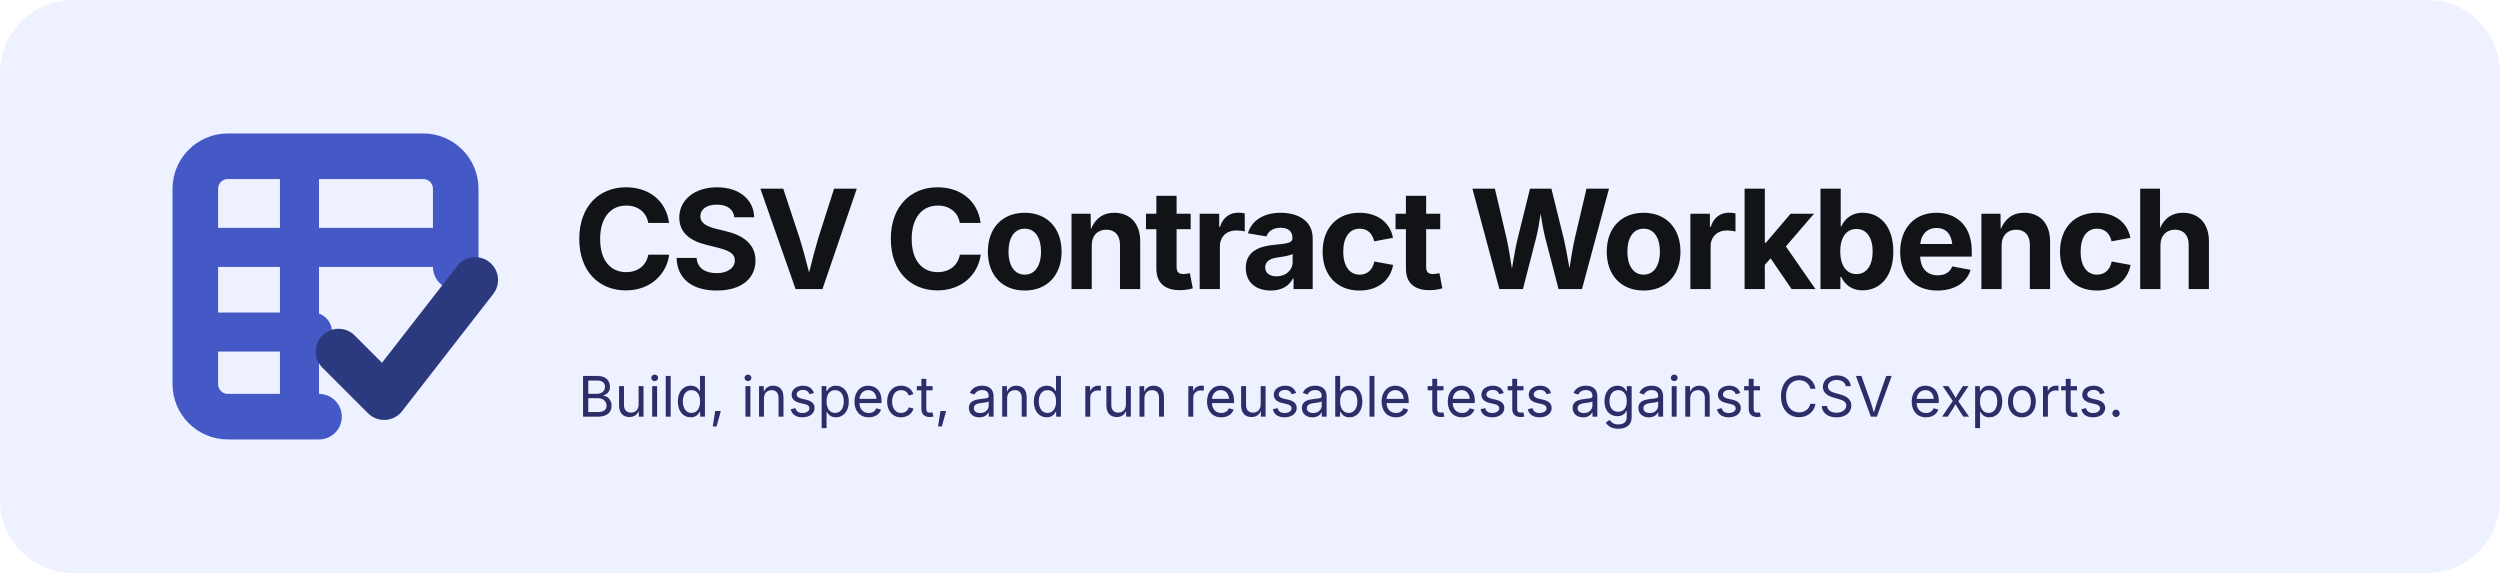
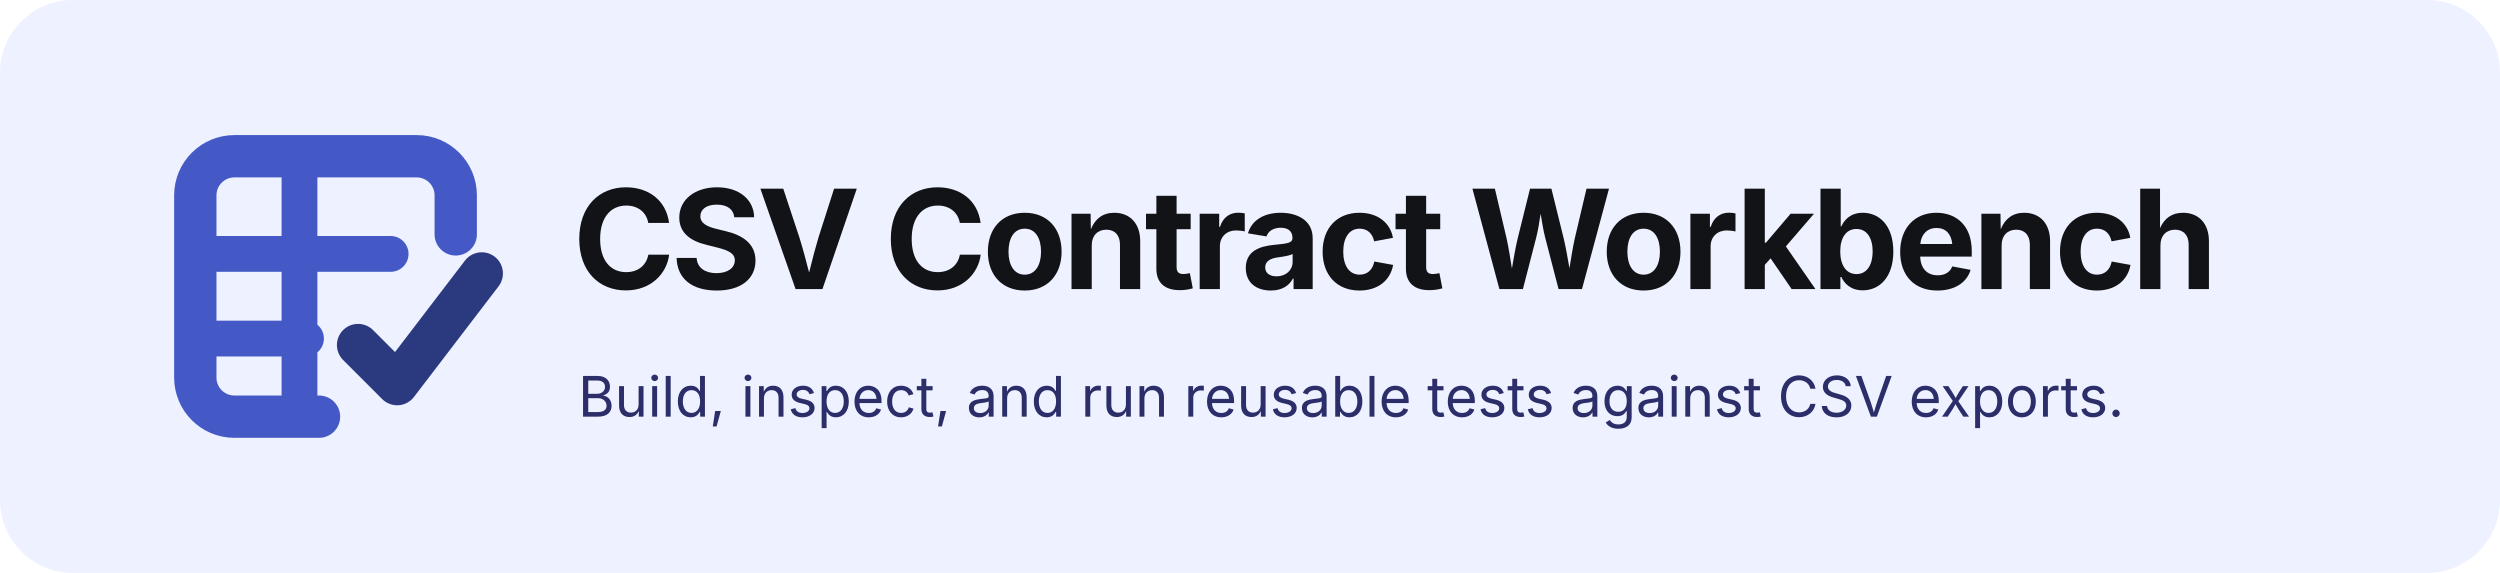
<svg xmlns="http://www.w3.org/2000/svg" width="960" height="220" viewBox="0 0 960 220" role="img" aria-labelledby="title desc">
  <rect width="960" height="220" rx="28" fill="#EEF1FF" />
  <g transform="translate(45 30) scale(2.5)" fill="none" stroke="#4459C6" stroke-linecap="round" stroke-linejoin="round">
-     <path d="M31 52H17a5 5 0 0 1-5-5V17a5 5 0 0 1 5-5H47a5 5 0 0 1 5 5V29" stroke-width="7" />
-     <path d="M12 26H52M12 39H30M28 12V52" stroke-width="6" />
-     <path d="M34 42L41 49L55 31" stroke="#2B397F" stroke-width="7" />
+     <path d="M31 52H18a6 6 0 0 1-6-6V18a6 6 0 0 1 6-6H46a6 6 0 0 1 6 6V24" stroke-width="6.5" />
+     <path d="M12 27H42M12 40H29M28 12V52" stroke-width="5.5" />
+     <path d="M37 41L43 47L56 30" stroke="#2B397F" stroke-width="6.5" />
  </g>
  <text x="220" y="111" fill="#121316" font-family="Segoe UI, Inter, Arial, sans-serif" font-size="53" font-weight="700" letter-spacing="-1.6">CSV Contract Workbench</text>
  <text x="222" y="160" fill="#2B2E69" font-family="Segoe UI, Inter, Arial, sans-serif" font-size="21.5" font-weight="400">Build, inspect, and run reusable tests against CSV exports.</text>
</svg>
